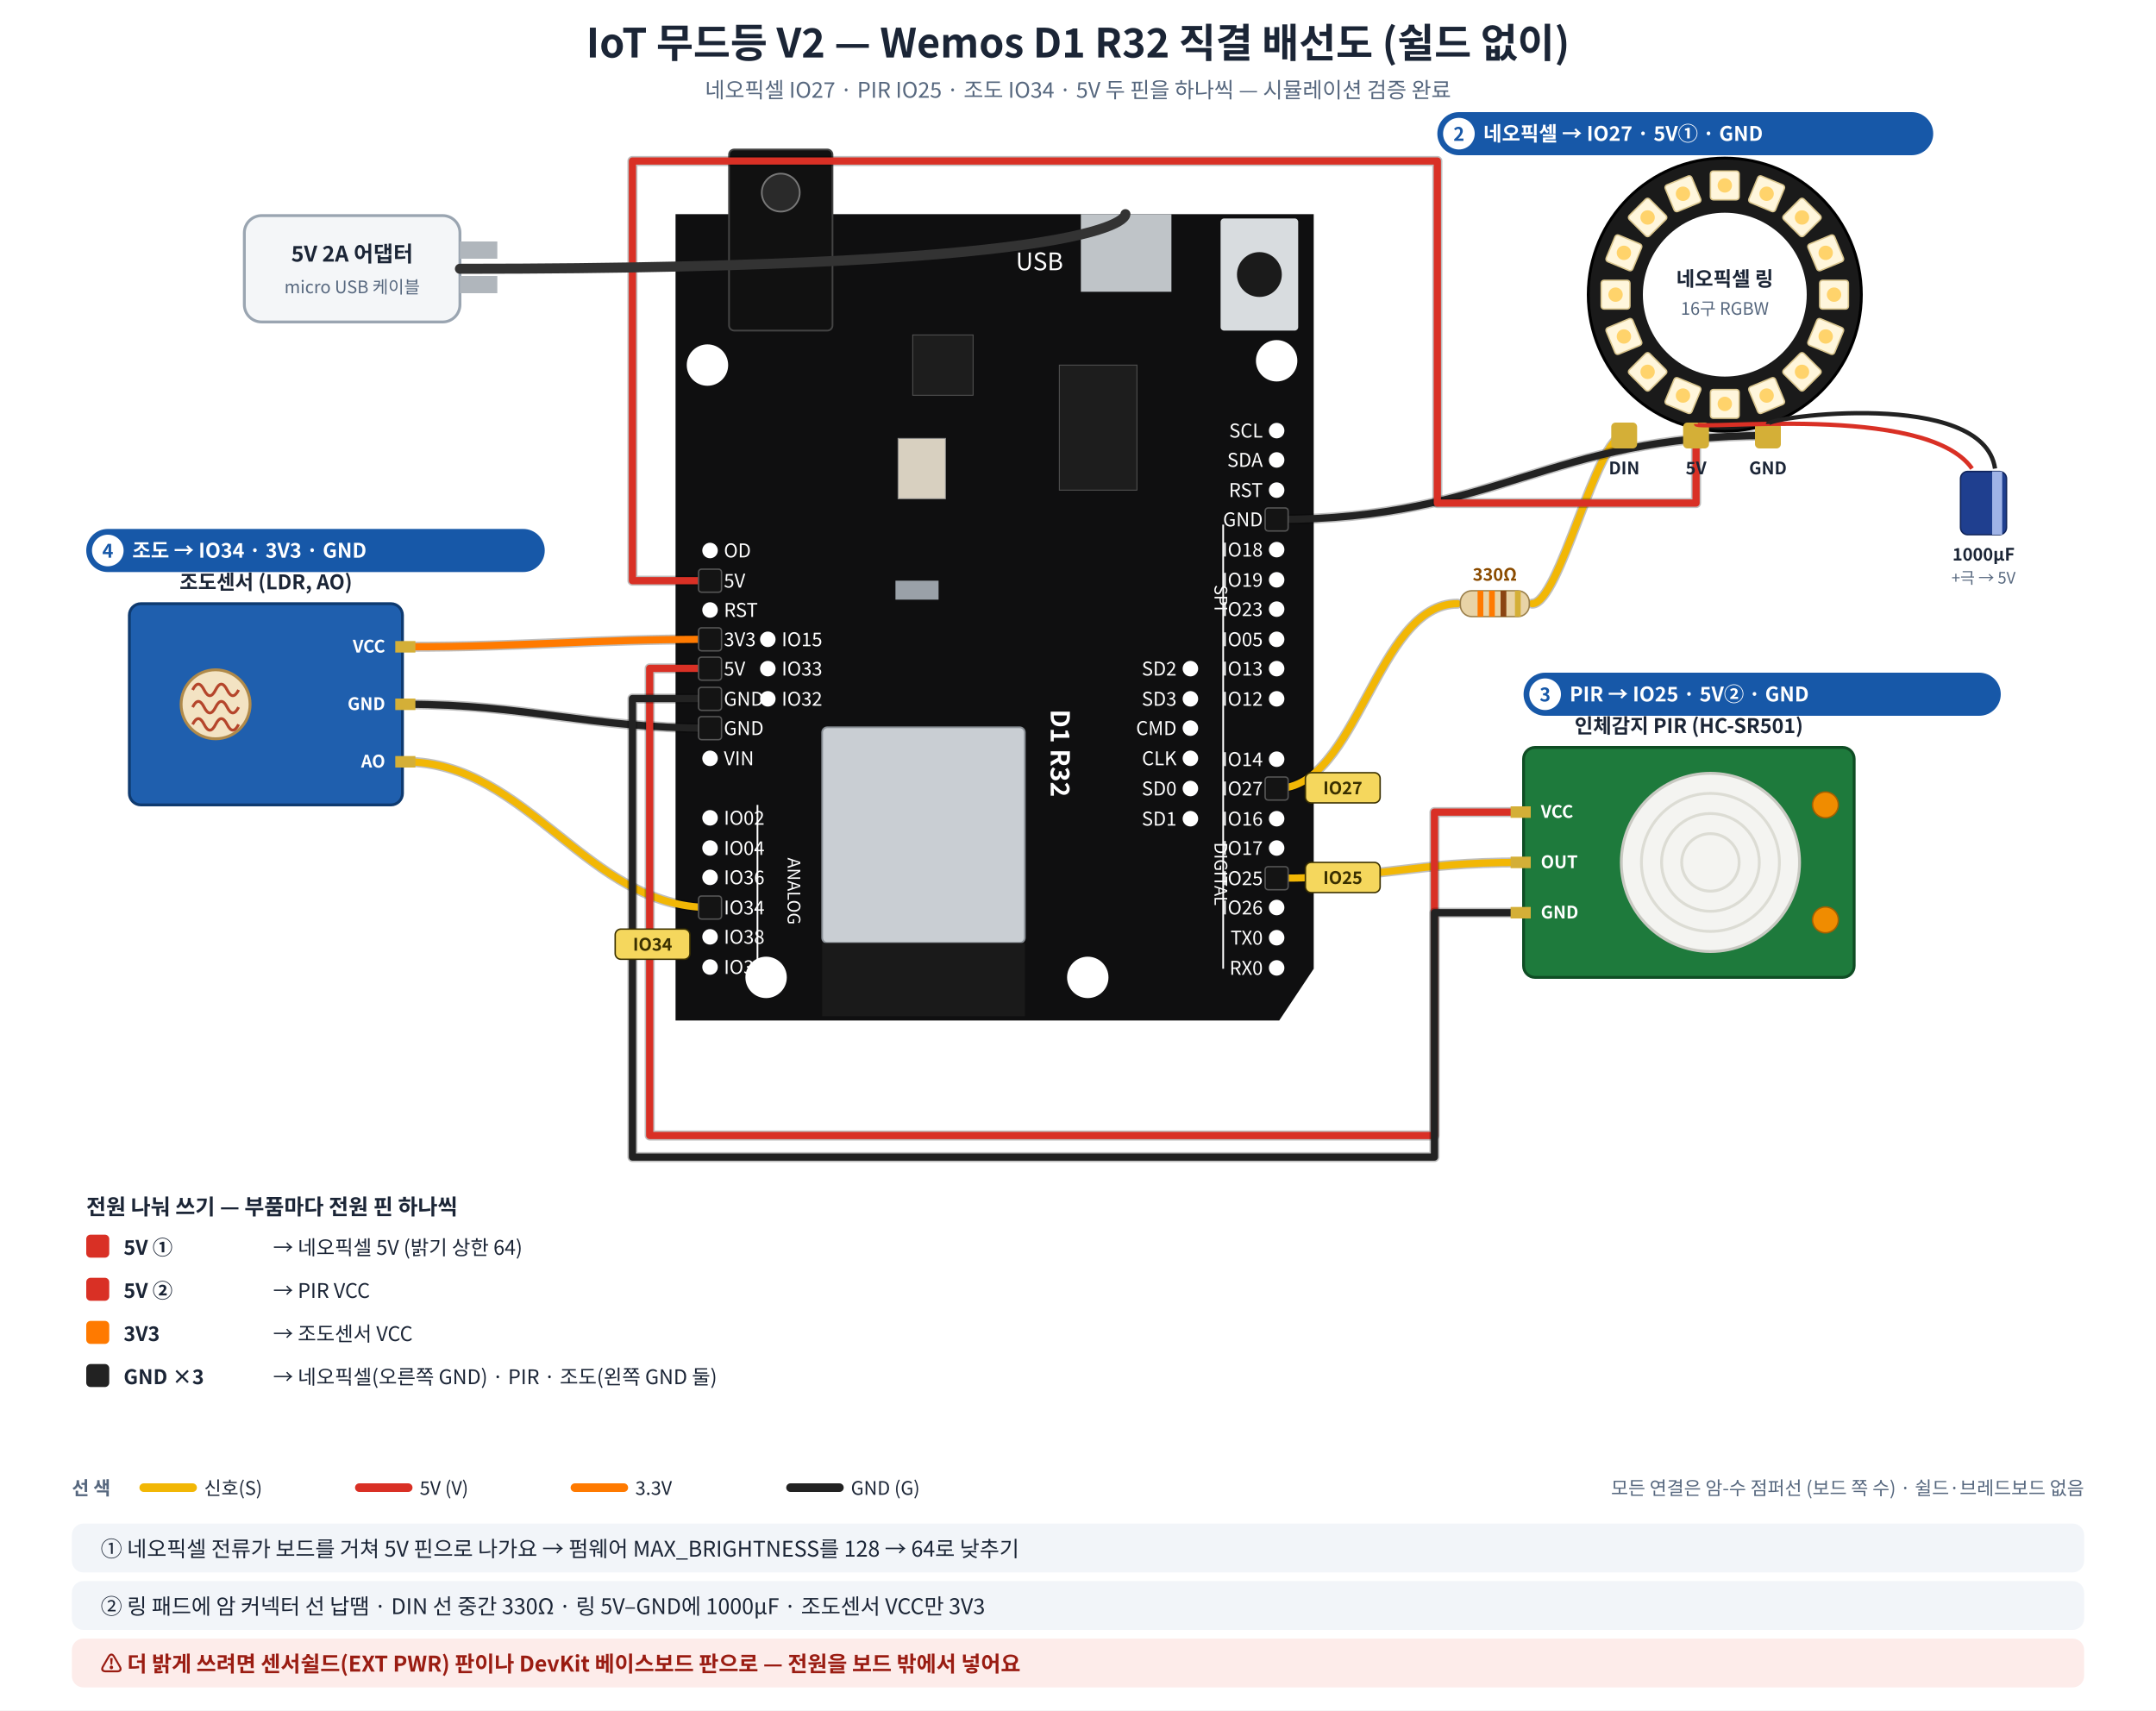
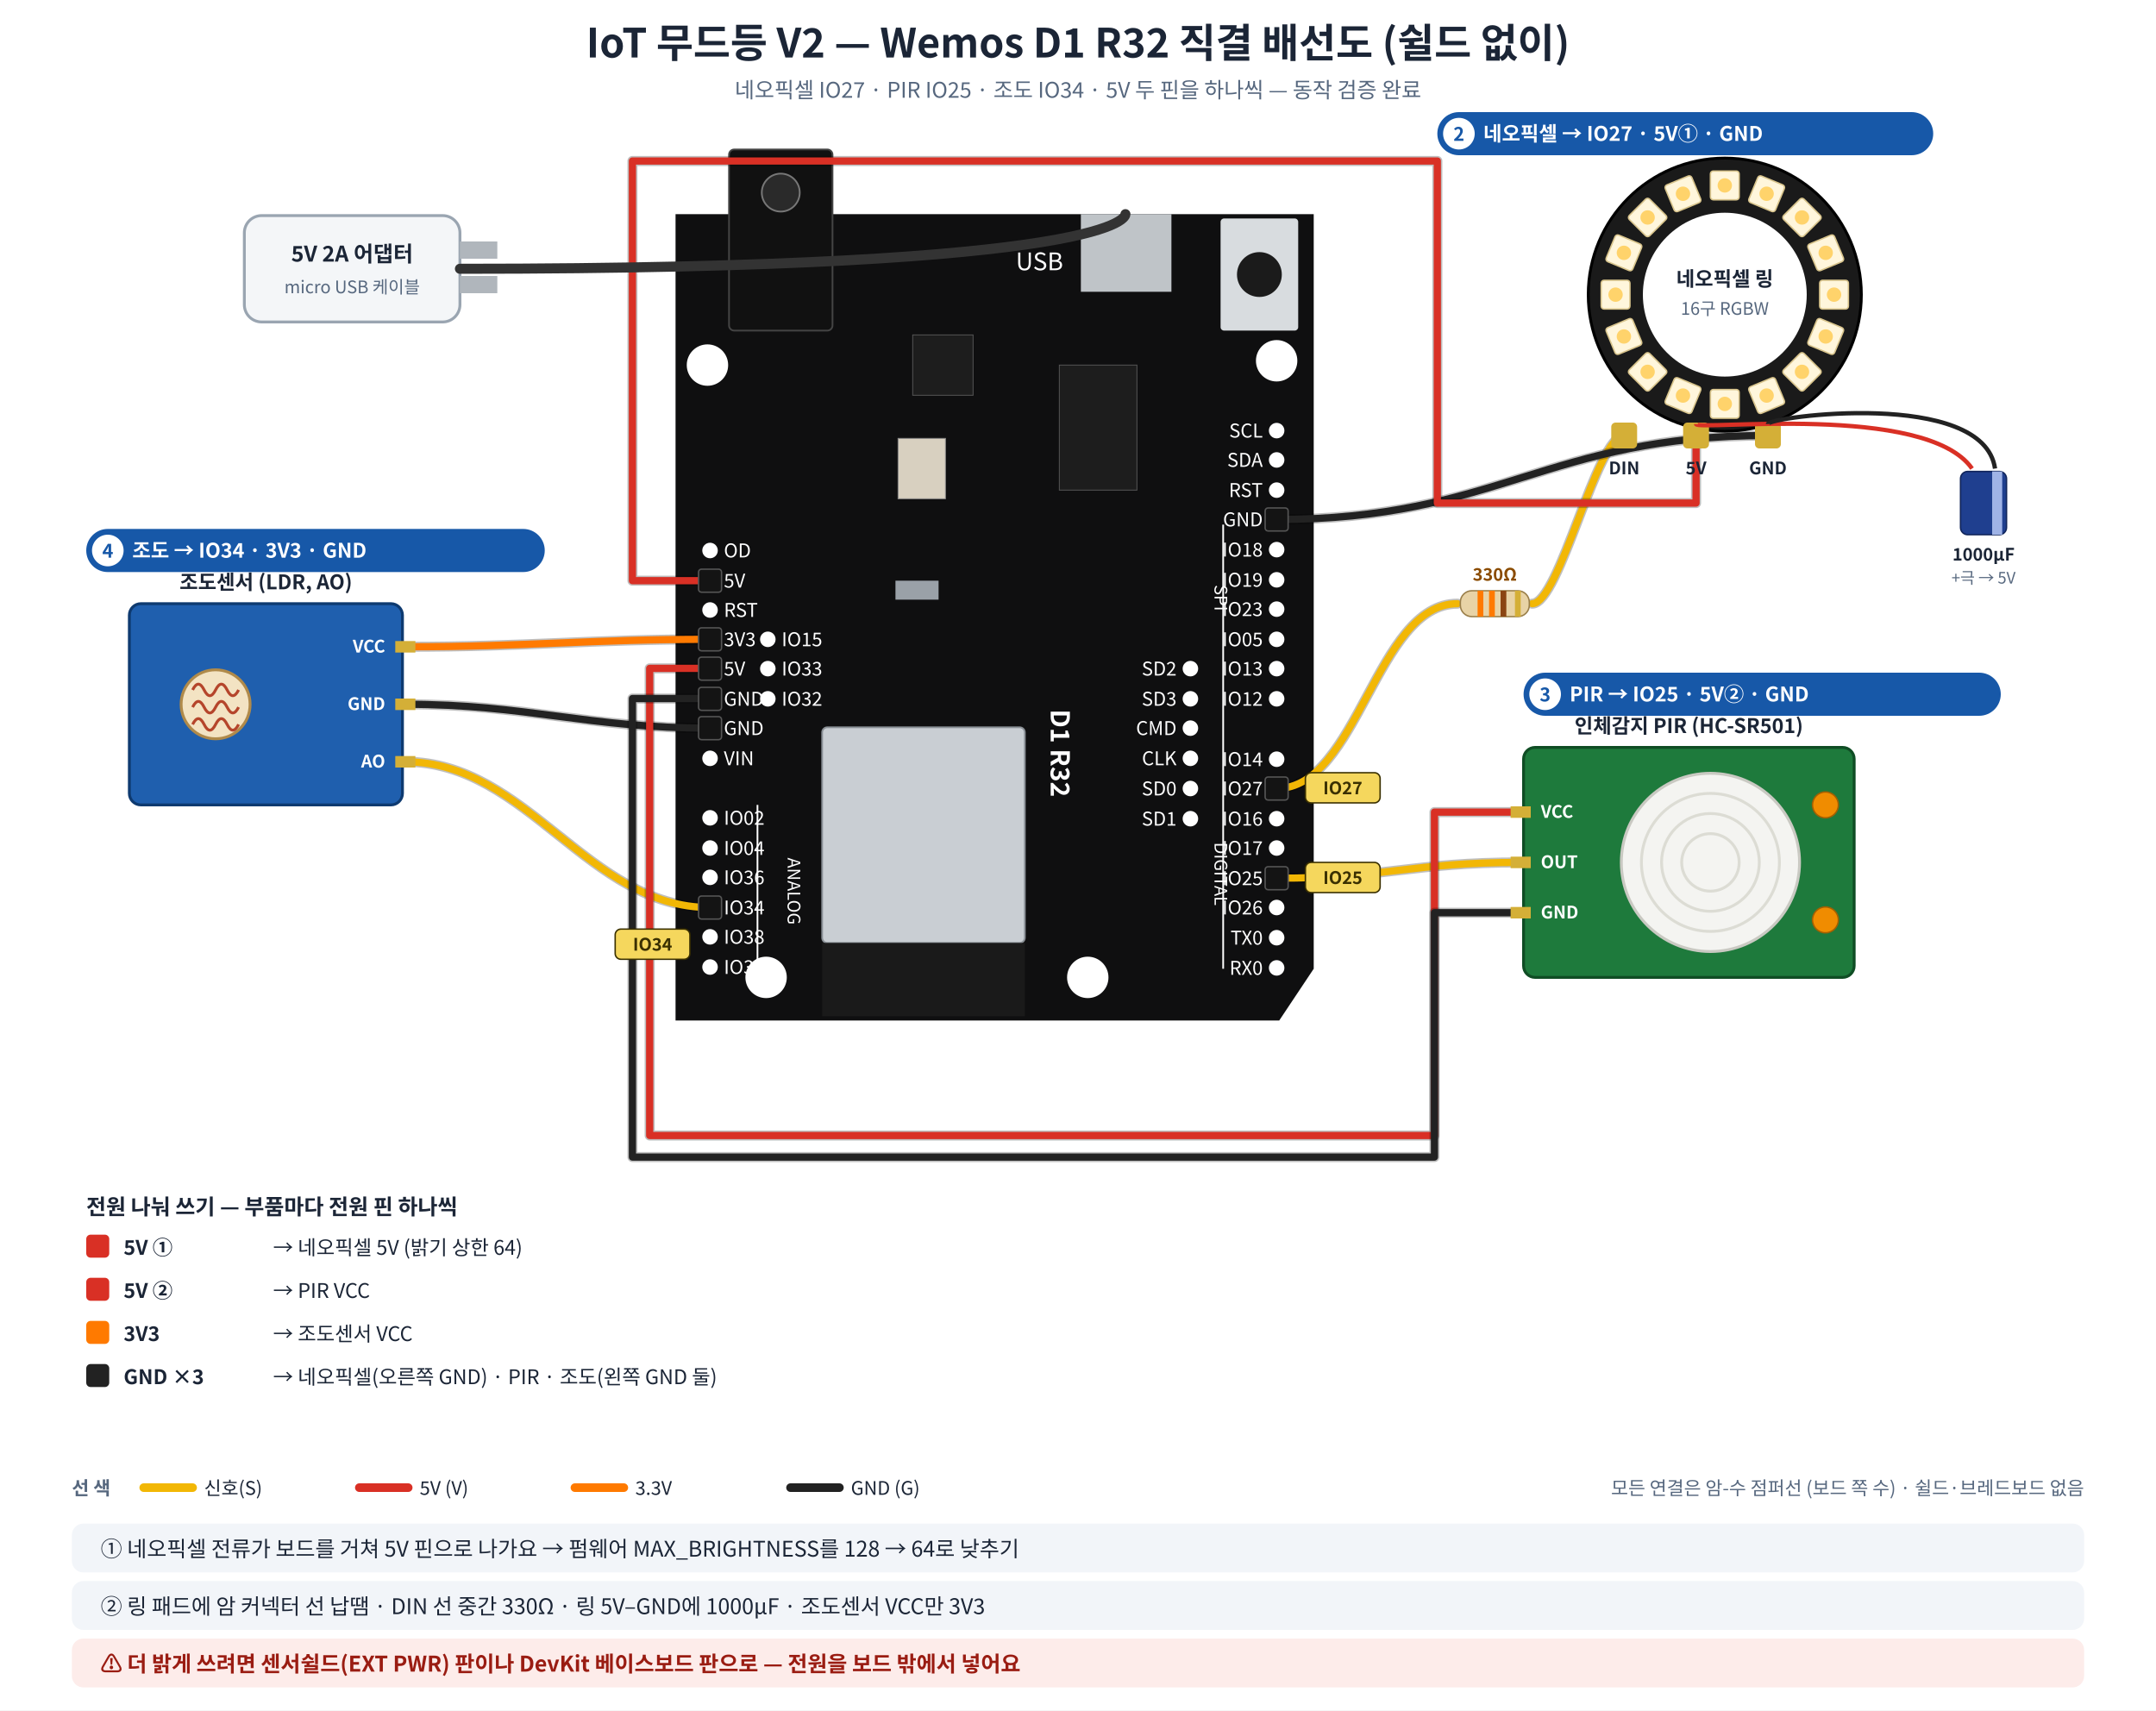
<svg xmlns="http://www.w3.org/2000/svg" width="1500" height="1190" viewBox="0 0 1500 1190" font-family="Pretendard, 'Noto Sans CJK KR', 'WenQuanYi Zen Hei', sans-serif">
  <rect width="1500" height="1190" fill="#ffffff" />
  <text x="750.0" y="40.0" font-size="28" font-weight="bold" fill="#1b2536" text-anchor="middle">IoT 무드등 V2 — Wemos D1 R32 직결 배선도 (쉴드 없이)</text>
-   <text x="750.0" y="68.0" font-size="15" fill="#56677e" text-anchor="middle">네오픽셀 IO27 · PIR IO25 · 조도 IO34 · 5V 두 핀을 하나씩 — 시뮬레이션 검증 완료</text>
+   <text x="750.0" y="68.0" font-size="15" fill="#56677e" text-anchor="middle">네오픽셀 IO27 · PIR IO25 · 조도 IO34 · 5V 두 핀을 하나씩 — 동작 검증 완료</text>
  <g transform="translate(470,80.0) scale(0.6)">
    <path d="M0 115 H740 V990 L700 1050 H0 Z" fill="#0f0f10" />
    <rect x="62" y="40" width="120" height="210" rx="6" fill="#111" stroke="#444" stroke-width="2" />
    <circle cx="122" cy="90" r="22" fill="#2a2a2a" stroke="#777" stroke-width="2" />
    <rect x="470" y="115" width="105" height="90" fill="#bfc4c8" />
    <text x="422.0" y="180.0" font-size="28" fill="#ffffff" text-anchor="middle">USB</text>
    <rect x="632" y="120" width="90" height="130" rx="4" fill="#d8dcdf" />
    <circle cx="677" cy="185" r="26" fill="#1b1b1b" />
    <rect x="275" y="255" width="70" height="70" fill="#1d1d1d" stroke="#555" />
    <rect x="445" y="290" width="90" height="145" fill="#1d1d1d" stroke="#555" />
    <rect x="258" y="375" width="55" height="70" fill="#d8d0c0" stroke="#888" />
    <rect x="255" y="540" width="50" height="22" fill="#9aa1a8" />
    <rect x="170" y="710" width="235" height="250" rx="6" fill="#c9ced3" stroke="#8a9096" stroke-width="2" />
    <rect x="170" y="960" width="235" height="85" fill="#1a1a1a" />
    <text x="435.0" y="740.0" font-size="30" font-weight="bold" fill="#ffffff" text-anchor="middle" transform="rotate(90 435 740)">D1 R32</text>
    <circle cx="37" cy="290" r="24" fill="#ffffff" />
    <circle cx="697" cy="285" r="24" fill="#ffffff" />
    <circle cx="105" cy="1000" r="24" fill="#ffffff" />
    <circle cx="478" cy="1000" r="24" fill="#ffffff" />
    <circle cx="40" cy="505" r="9" fill="#ffffff" />
    <text x="56.0" y="513.0" font-size="22" fill="#ffffff" text-anchor="start">OD</text>
    <circle cx="40" cy="540" r="9" fill="#ffffff" />
    <text x="56.0" y="548.0" font-size="22" fill="#ffffff" text-anchor="start">5V</text>
    <circle cx="40" cy="574" r="9" fill="#ffffff" />
    <text x="56.0" y="582.0" font-size="22" fill="#ffffff" text-anchor="start">RST</text>
    <circle cx="40" cy="608" r="9" fill="#ffffff" />
    <text x="56.0" y="616.0" font-size="22" fill="#ffffff" text-anchor="start">3V3</text>
    <circle cx="40" cy="642" r="9" fill="#ffffff" />
    <text x="56.0" y="650.0" font-size="22" fill="#ffffff" text-anchor="start">5V</text>
    <circle cx="40" cy="677" r="9" fill="#ffffff" />
    <text x="56.0" y="685.0" font-size="22" fill="#ffffff" text-anchor="start">GND</text>
    <circle cx="40" cy="711" r="9" fill="#ffffff" />
    <text x="56.0" y="719.0" font-size="22" fill="#ffffff" text-anchor="start">GND</text>
    <circle cx="40" cy="746" r="9" fill="#ffffff" />
    <text x="56.0" y="754.0" font-size="22" fill="#ffffff" text-anchor="start">VIN</text>
    <circle cx="40" cy="815" r="9" fill="#ffffff" />
    <text x="56.0" y="823.0" font-size="22" fill="#ffffff" text-anchor="start">IO02</text>
    <circle cx="40" cy="850" r="9" fill="#ffffff" />
    <text x="56.0" y="858.0" font-size="22" fill="#ffffff" text-anchor="start">IO04</text>
    <circle cx="40" cy="884" r="9" fill="#ffffff" />
    <text x="56.0" y="892.0" font-size="22" fill="#ffffff" text-anchor="start">IO36</text>
    <circle cx="40" cy="919" r="9" fill="#ffffff" />
    <text x="56.0" y="927.0" font-size="22" fill="#ffffff" text-anchor="start">IO34</text>
    <circle cx="40" cy="953" r="9" fill="#ffffff" />
    <text x="56.0" y="961.0" font-size="22" fill="#ffffff" text-anchor="start">IO38</text>
    <circle cx="40" cy="988" r="9" fill="#ffffff" />
    <text x="56.0" y="996.0" font-size="22" fill="#ffffff" text-anchor="start">IO39</text>
    <circle cx="107" cy="608" r="9" fill="#ffffff" />
    <text x="123.0" y="616.0" font-size="22" fill="#ffffff" text-anchor="start">IO15</text>
    <circle cx="107" cy="642" r="9" fill="#ffffff" />
    <text x="123.0" y="650.0" font-size="22" fill="#ffffff" text-anchor="start">IO33</text>
    <circle cx="107" cy="677" r="9" fill="#ffffff" />
    <text x="123.0" y="685.0" font-size="22" fill="#ffffff" text-anchor="start">IO32</text>
    <circle cx="697" cy="366" r="9" fill="#ffffff" />
    <text x="681.0" y="374.0" font-size="22" fill="#ffffff" text-anchor="end">SCL</text>
    <circle cx="697" cy="400" r="9" fill="#ffffff" />
    <text x="681.0" y="408.0" font-size="22" fill="#ffffff" text-anchor="end">SDA</text>
    <circle cx="697" cy="435" r="9" fill="#ffffff" />
    <text x="681.0" y="443.0" font-size="22" fill="#ffffff" text-anchor="end">RST</text>
    <circle cx="697" cy="469" r="9" fill="#ffffff" />
    <text x="681.0" y="477.0" font-size="22" fill="#ffffff" text-anchor="end">GND</text>
    <circle cx="697" cy="504" r="9" fill="#ffffff" />
    <text x="681.0" y="512.0" font-size="22" fill="#ffffff" text-anchor="end">IO18</text>
    <circle cx="697" cy="539" r="9" fill="#ffffff" />
    <text x="681.0" y="547.0" font-size="22" fill="#ffffff" text-anchor="end">IO19</text>
    <circle cx="697" cy="573" r="9" fill="#ffffff" />
    <text x="681.0" y="581.0" font-size="22" fill="#ffffff" text-anchor="end">IO23</text>
    <circle cx="697" cy="608" r="9" fill="#ffffff" />
    <text x="681.0" y="616.0" font-size="22" fill="#ffffff" text-anchor="end">IO05</text>
    <circle cx="697" cy="642" r="9" fill="#ffffff" />
    <text x="681.0" y="650.0" font-size="22" fill="#ffffff" text-anchor="end">IO13</text>
    <circle cx="697" cy="677" r="9" fill="#ffffff" />
    <text x="681.0" y="685.0" font-size="22" fill="#ffffff" text-anchor="end">IO12</text>
    <circle cx="697" cy="747" r="9" fill="#ffffff" />
    <text x="681.0" y="755.0" font-size="22" fill="#ffffff" text-anchor="end">IO14</text>
    <circle cx="697" cy="781" r="9" fill="#ffffff" />
    <text x="681.0" y="789.0" font-size="22" fill="#ffffff" text-anchor="end">IO27</text>
    <circle cx="697" cy="816" r="9" fill="#ffffff" />
    <text x="681.0" y="824.0" font-size="22" fill="#ffffff" text-anchor="end">IO16</text>
    <circle cx="697" cy="850" r="9" fill="#ffffff" />
    <text x="681.0" y="858.0" font-size="22" fill="#ffffff" text-anchor="end">IO17</text>
    <circle cx="697" cy="885" r="9" fill="#ffffff" />
    <text x="681.0" y="893.0" font-size="22" fill="#ffffff" text-anchor="end">IO25</text>
    <circle cx="697" cy="919" r="9" fill="#ffffff" />
    <text x="681.0" y="927.0" font-size="22" fill="#ffffff" text-anchor="end">IO26</text>
    <circle cx="697" cy="954" r="9" fill="#ffffff" />
    <text x="681.0" y="962.0" font-size="22" fill="#ffffff" text-anchor="end">TX0</text>
    <circle cx="697" cy="989" r="9" fill="#ffffff" />
    <text x="681.0" y="997.0" font-size="22" fill="#ffffff" text-anchor="end">RX0</text>
    <circle cx="597" cy="642" r="9" fill="#ffffff" />
    <text x="581.0" y="650.0" font-size="22" fill="#ffffff" text-anchor="end">SD2</text>
    <circle cx="597" cy="677" r="9" fill="#ffffff" />
    <text x="581.0" y="685.0" font-size="22" fill="#ffffff" text-anchor="end">SD3</text>
    <circle cx="597" cy="711" r="9" fill="#ffffff" />
    <text x="581.0" y="719.0" font-size="22" fill="#ffffff" text-anchor="end">CMD</text>
    <circle cx="597" cy="746" r="9" fill="#ffffff" />
    <text x="581.0" y="754.0" font-size="22" fill="#ffffff" text-anchor="end">CLK</text>
    <circle cx="597" cy="781" r="9" fill="#ffffff" />
    <text x="581.0" y="789.0" font-size="22" fill="#ffffff" text-anchor="end">SD0</text>
    <circle cx="597" cy="816" r="9" fill="#ffffff" />
    <text x="581.0" y="824.0" font-size="22" fill="#ffffff" text-anchor="end">SD1</text>
    <path d="M95 800 V990" stroke="#ffffff" stroke-width="2" />
    <text x="130.0" y="900.0" font-size="20" fill="#ffffff" text-anchor="middle" transform="rotate(90 130 900)">ANALOG</text>
    <path d="M635 475 V990" stroke="#ffffff" stroke-width="2" />
    <text x="625.0" y="560.0" font-size="20" fill="#ffffff" text-anchor="middle" transform="rotate(90 625 560)">SPI</text>
    <text x="625.0" y="880.0" font-size="20" fill="#ffffff" text-anchor="middle" transform="rotate(90 625 880)">DIGITAL</text>
  </g>
  <path d="M888.2 548.6 C 944.8 548.6, 957.4 420.0, 1014.0 420.0" fill="none" stroke="#000" stroke-opacity="0.25" stroke-width="7" stroke-linecap="round" />
  <path d="M888.2 548.6 C 944.8 548.6, 957.4 420.0, 1014.0 420.0" fill="none" stroke="#f2b705" stroke-width="5" stroke-linecap="round" />
  <path d="M1066.0 420.0 C 1085.2 420.0, 1110.8 303.0, 1130.0 303.0" fill="none" stroke="#000" stroke-opacity="0.25" stroke-width="7" stroke-linecap="round" />
  <path d="M1066.0 420.0 C 1085.2 420.0, 1110.8 303.0, 1130.0 303.0" fill="none" stroke="#f2b705" stroke-width="5" stroke-linecap="round" />
  <path d="M888.2 361.4 C 1042.0 361.4, 1076.2 303.0, 1230.0 303.0" fill="none" stroke="#000" stroke-opacity="0.25" stroke-width="7" stroke-linecap="round" />
  <path d="M888.2 361.4 C 1042.0 361.4, 1076.2 303.0, 1230.0 303.0" fill="none" stroke="#222222" stroke-width="5" stroke-linecap="round" />
  <path d="M494 404 H440 V112 H1000 V350 H1180 V303" fill="none" stroke="#000" stroke-opacity="0.25" stroke-width="7" stroke-linejoin="round" />
  <path d="M494 404 H440 V112 H1000 V350 H1180 V303" fill="none" stroke="#d93025" stroke-width="5" stroke-linejoin="round" stroke-linecap="round" />
  <circle cx="1200" cy="205" r="95" fill="#1a1a1a" stroke="#000" stroke-width="2" />
  <circle cx="1200" cy="205" r="57" fill="#ffffff" />
  <rect x="1190.0" y="119.0" width="20" height="20" rx="2" fill="#fff6dc" stroke="#d8c48c" transform="rotate(-90.0 1200.0 129.0)" />
  <circle cx="1200.0" cy="129.0" r="5" fill="#ffd36b" />
  <rect x="1219.1" y="124.8" width="20" height="20" rx="2" fill="#fff6dc" stroke="#d8c48c" transform="rotate(-67.5 1229.1 134.8)" />
  <circle cx="1229.1" cy="134.8" r="5" fill="#ffd36b" />
  <rect x="1243.7" y="141.3" width="20" height="20" rx="2" fill="#fff6dc" stroke="#d8c48c" transform="rotate(-45.0 1253.7 151.3)" />
  <circle cx="1253.7" cy="151.3" r="5" fill="#ffd36b" />
  <rect x="1260.2" y="165.9" width="20" height="20" rx="2" fill="#fff6dc" stroke="#d8c48c" transform="rotate(-22.5 1270.2 175.9)" />
  <circle cx="1270.2" cy="175.9" r="5" fill="#ffd36b" />
  <rect x="1266.0" y="195.0" width="20" height="20" rx="2" fill="#fff6dc" stroke="#d8c48c" transform="rotate(0.0 1276.0 205.0)" />
  <circle cx="1276.0" cy="205.0" r="5" fill="#ffd36b" />
  <rect x="1260.2" y="224.1" width="20" height="20" rx="2" fill="#fff6dc" stroke="#d8c48c" transform="rotate(22.5 1270.2 234.1)" />
  <circle cx="1270.2" cy="234.1" r="5" fill="#ffd36b" />
  <rect x="1243.7" y="248.7" width="20" height="20" rx="2" fill="#fff6dc" stroke="#d8c48c" transform="rotate(45.0 1253.7 258.7)" />
  <circle cx="1253.7" cy="258.7" r="5" fill="#ffd36b" />
  <rect x="1219.1" y="265.2" width="20" height="20" rx="2" fill="#fff6dc" stroke="#d8c48c" transform="rotate(67.5 1229.1 275.2)" />
  <circle cx="1229.1" cy="275.2" r="5" fill="#ffd36b" />
  <rect x="1190.0" y="271.0" width="20" height="20" rx="2" fill="#fff6dc" stroke="#d8c48c" transform="rotate(90.0 1200.0 281.0)" />
  <circle cx="1200.0" cy="281.0" r="5" fill="#ffd36b" />
  <rect x="1160.9" y="265.2" width="20" height="20" rx="2" fill="#fff6dc" stroke="#d8c48c" transform="rotate(112.5 1170.9 275.2)" />
  <circle cx="1170.9" cy="275.2" r="5" fill="#ffd36b" />
  <rect x="1136.3" y="248.7" width="20" height="20" rx="2" fill="#fff6dc" stroke="#d8c48c" transform="rotate(135.0 1146.3 258.7)" />
  <circle cx="1146.3" cy="258.7" r="5" fill="#ffd36b" />
  <rect x="1119.8" y="224.1" width="20" height="20" rx="2" fill="#fff6dc" stroke="#d8c48c" transform="rotate(157.5 1129.8 234.1)" />
  <circle cx="1129.8" cy="234.1" r="5" fill="#ffd36b" />
  <rect x="1114.0" y="195.0" width="20" height="20" rx="2" fill="#fff6dc" stroke="#d8c48c" transform="rotate(180.0 1124.0 205.0)" />
  <circle cx="1124.0" cy="205.0" r="5" fill="#ffd36b" />
  <rect x="1119.8" y="165.9" width="20" height="20" rx="2" fill="#fff6dc" stroke="#d8c48c" transform="rotate(202.5 1129.8 175.9)" />
  <circle cx="1129.8" cy="175.9" r="5" fill="#ffd36b" />
  <rect x="1136.3" y="141.3" width="20" height="20" rx="2" fill="#fff6dc" stroke="#d8c48c" transform="rotate(225.0 1146.3 151.3)" />
  <circle cx="1146.3" cy="151.3" r="5" fill="#ffd36b" />
  <rect x="1160.9" y="124.8" width="20" height="20" rx="2" fill="#fff6dc" stroke="#d8c48c" transform="rotate(247.5 1170.9 134.8)" />
  <circle cx="1170.9" cy="134.8" r="5" fill="#ffd36b" />
  <text x="1200.0" y="199.0" font-size="14" font-weight="bold" fill="#1b2536" text-anchor="middle">네오픽셀 링</text>
  <text x="1200.0" y="219.0" font-size="12" fill="#56677e" text-anchor="middle">16구 RGBW</text>
  <rect x="1121" y="294" width="18" height="18" rx="3" fill="#d4af37" />
  <text x="1130.0" y="330.0" font-size="12" font-weight="bold" fill="#1b2536" text-anchor="middle">DIN</text>
  <rect x="1171" y="294" width="18" height="18" rx="3" fill="#d4af37" />
  <text x="1180.0" y="330.0" font-size="12" font-weight="bold" fill="#1b2536" text-anchor="middle">5V</text>
  <rect x="1221" y="294" width="18" height="18" rx="3" fill="#d4af37" />
  <text x="1230.0" y="330.0" font-size="12" font-weight="bold" fill="#1b2536" text-anchor="middle">GND</text>
  <rect x="1016" y="411" width="48" height="18" rx="8" fill="#e8d3a6" stroke="#9a7f4a" />
  <rect x="1028" y="411" width="4" height="18" fill="#ff7a00" />
  <rect x="1036" y="411" width="4" height="18" fill="#ff7a00" />
  <rect x="1044" y="411" width="4" height="18" fill="#8b4513" />
  <rect x="1054" y="411" width="4" height="18" fill="#d4af37" />
  <text x="1040.0" y="404.0" font-size="12" font-weight="bold" fill="#8a4b00" text-anchor="middle">330Ω</text>
  <path d="M1180 295 C 1180 300, 1340 280, 1372 326" fill="none" stroke="#d93025" stroke-width="3" />
  <path d="M1230 295 C 1230 290, 1380 270, 1388 326" fill="none" stroke="#222222" stroke-width="3" />
  <rect x="1364" y="328" width="32" height="44" rx="5" fill="#1f3f8f" stroke="#10245a" />
  <rect x="1386" y="328" width="7" height="44" fill="#9fb3e6" />
  <text x="1380.0" y="390.0" font-size="12" font-weight="bold" fill="#1b2536" text-anchor="middle">1000µF</text>
  <text x="1380.0" y="406.0" font-size="11" fill="#56677e" text-anchor="middle">+극 → 5V</text>
  <rect x="880.2" y="540.6" width="16" height="16" rx="2" fill="#141414" stroke="#555" stroke-width="1" />
  <rect x="880.2" y="353.4" width="16" height="16" rx="2" fill="#141414" stroke="#555" stroke-width="1" />
  <rect x="486.0" y="396.0" width="16" height="16" rx="2" fill="#141414" stroke="#555" stroke-width="1" />
  <rect x="908.2" y="537.6" width="52" height="21" rx="4" fill="#f5d75d" stroke="#3a3000" />
  <text x="934.2" y="552.6" font-size="12" font-weight="bold" fill="#3a3000" text-anchor="middle">IO27</text>
  <path d="M494.0 444.8 C 409.2 444.8, 366.8 450.0, 282.0 450.0" fill="none" stroke="#000" stroke-opacity="0.25" stroke-width="7" stroke-linecap="round" />
  <path d="M494.0 444.8 C 409.2 444.8, 366.8 450.0, 282.0 450.0" fill="none" stroke="#ff7a00" stroke-width="5" stroke-linecap="round" />
  <path d="M494.0 506.6 C 409.2 506.6, 366.8 490.0, 282.0 490.0" fill="none" stroke="#000" stroke-opacity="0.25" stroke-width="7" stroke-linecap="round" />
  <path d="M494.0 506.6 C 409.2 506.6, 366.8 490.0, 282.0 490.0" fill="none" stroke="#222222" stroke-width="5" stroke-linecap="round" />
  <path d="M494.0 631.4 C 409.2 631.4, 366.8 530.0, 282.0 530.0" fill="none" stroke="#000" stroke-opacity="0.25" stroke-width="7" stroke-linecap="round" />
  <path d="M494.0 631.4 C 409.2 631.4, 366.8 530.0, 282.0 530.0" fill="none" stroke="#f2b705" stroke-width="5" stroke-linecap="round" />
  <path d="M888.2 611.0 C 964.6 611.0, 981.6 600.0, 1058.0 600.0" fill="none" stroke="#000" stroke-opacity="0.25" stroke-width="7" stroke-linecap="round" />
  <path d="M888.2 611.0 C 964.6 611.0, 981.6 600.0, 1058.0 600.0" fill="none" stroke="#f2b705" stroke-width="5" stroke-linecap="round" />
  <path d="M494 465 H452 V790 H998 V565 H1058" fill="none" stroke="#000" stroke-opacity="0.25" stroke-width="7" stroke-linejoin="round" stroke-linecap="round" />
  <path d="M494 465 H452 V790 H998 V565 H1058" fill="none" stroke="#d93025" stroke-width="5" stroke-linejoin="round" stroke-linecap="round" />
  <path d="M494 486 H440 V805 H998 V635 H1058" fill="none" stroke="#000" stroke-opacity="0.25" stroke-width="7" stroke-linejoin="round" stroke-linecap="round" />
  <path d="M494 486 H440 V805 H998 V635 H1058" fill="none" stroke="#222222" stroke-width="5" stroke-linejoin="round" stroke-linecap="round" />
  <rect x="90" y="420" width="190" height="140" rx="8" fill="#1f5fae" stroke="#0e3a70" stroke-width="2" />
  <circle cx="150" cy="490" r="24" fill="#f3e3c3" stroke="#b08a4a" stroke-width="2" />
  <path d="M134 480 q4 -8 8 0 t8 0 t8 0 t8 0 M134 492 q4 -8 8 0 t8 0 t8 0 t8 0 M134 504 q4 -8 8 0 t8 0 t8 0 t8 0" fill="none" stroke="#b5452b" stroke-width="2" />
  <text x="185.0" y="410.0" font-size="14" font-weight="bold" fill="#1b2536" text-anchor="middle">조도센서 (LDR, AO)</text>
  <rect x="275" y="446" width="14" height="8" fill="#d4af37" />
  <text x="268.0" y="454.0" font-size="12" font-weight="bold" fill="#ffffff" text-anchor="end">VCC</text>
  <rect x="275" y="486" width="14" height="8" fill="#d4af37" />
  <text x="268.0" y="494.0" font-size="12" font-weight="bold" fill="#ffffff" text-anchor="end">GND</text>
  <rect x="275" y="526" width="14" height="8" fill="#d4af37" />
  <text x="268.0" y="534.0" font-size="12" font-weight="bold" fill="#ffffff" text-anchor="end">AO</text>
  <rect x="1060" y="520" width="230" height="160" rx="8" fill="#1e7a3c" stroke="#0f4d24" stroke-width="2" />
  <circle cx="1190" cy="600" r="62" fill="#f4f4f1" stroke="#c9c9c2" stroke-width="2" />
  <circle cx="1190" cy="600" r="48" fill="none" stroke="#dcdcd4" stroke-width="2" />
  <circle cx="1190" cy="600" r="34" fill="none" stroke="#dcdcd4" stroke-width="2" />
  <circle cx="1190" cy="600" r="20" fill="none" stroke="#dcdcd4" stroke-width="2" />
  <circle cx="1270" cy="560" r="9" fill="#f08c00" stroke="#a35f00" />
  <circle cx="1270" cy="640" r="9" fill="#f08c00" stroke="#a35f00" />
  <text x="1175.0" y="510.0" font-size="14" font-weight="bold" fill="#1b2536" text-anchor="middle">인체감지 PIR (HC-SR501)</text>
  <rect x="1051" y="561" width="14" height="8" fill="#d4af37" />
  <text x="1072.0" y="569.0" font-size="12" font-weight="bold" fill="#ffffff" text-anchor="start">VCC</text>
  <rect x="1051" y="596" width="14" height="8" fill="#d4af37" />
  <text x="1072.0" y="604.0" font-size="12" font-weight="bold" fill="#ffffff" text-anchor="start">OUT</text>
  <rect x="1051" y="631" width="14" height="8" fill="#d4af37" />
  <text x="1072.0" y="639.0" font-size="12" font-weight="bold" fill="#ffffff" text-anchor="start">GND</text>
  <rect x="486.0" y="436.8" width="16" height="16" rx="2" fill="#141414" stroke="#555" stroke-width="1" />
  <rect x="486.0" y="498.6" width="16" height="16" rx="2" fill="#141414" stroke="#555" stroke-width="1" />
  <rect x="486.0" y="623.4" width="16" height="16" rx="2" fill="#141414" stroke="#555" stroke-width="1" />
  <rect x="880.2" y="603.0" width="16" height="16" rx="2" fill="#141414" stroke="#555" stroke-width="1" />
  <rect x="486.0" y="457.2" width="16" height="16" rx="2" fill="#141414" stroke="#555" stroke-width="1" />
  <rect x="486.0" y="478.2" width="16" height="16" rx="2" fill="#141414" stroke="#555" stroke-width="1" />
  <rect x="428.0" y="646.4" width="52" height="21" rx="4" fill="#f5d75d" stroke="#3a3000" />
  <text x="454.0" y="661.4" font-size="12" font-weight="bold" fill="#3a3000" text-anchor="middle">IO34</text>
  <rect x="908.2" y="600.0" width="52" height="21" rx="4" fill="#f5d75d" stroke="#3a3000" />
  <text x="934.2" y="615.0" font-size="12" font-weight="bold" fill="#3a3000" text-anchor="middle">IO25</text>
  <rect x="1060" y="468" width="332" height="30" rx="15" fill="#1758a8" />
  <circle cx="1075" cy="483" r="11" fill="#ffffff" />
  <text x="1075.0" y="488.0" font-size="13" font-weight="bold" fill="#1758a8" text-anchor="middle">3</text>
  <text x="1092.0" y="488.0" font-size="14" font-weight="bold" fill="#ffffff" text-anchor="start">PIR → IO25 · 5V② · GND</text>
  <rect x="60" y="368" width="319" height="30" rx="15" fill="#1758a8" />
  <circle cx="75" cy="383" r="11" fill="#ffffff" />
  <text x="75.0" y="388.0" font-size="13" font-weight="bold" fill="#1758a8" text-anchor="middle">4</text>
  <text x="92.0" y="388.0" font-size="14" font-weight="bold" fill="#ffffff" text-anchor="start">조도 → IO34 · 3V3 · GND</text>
  <rect x="170" y="150" width="150" height="74" rx="12" fill="#f4f6f8" stroke="#9aa5b1" stroke-width="2" />
  <rect x="320" y="168" width="26" height="12" fill="#b0b6bc" />
  <rect x="320" y="192" width="26" height="12" fill="#b0b6bc" />
  <text x="245.0" y="182.0" font-size="15" font-weight="bold" fill="#1b2536" text-anchor="middle">5V 2A 어댑터</text>
  <text x="245.0" y="204.0" font-size="12" fill="#56677e" text-anchor="middle">micro USB 케이블</text>
  <path d="M320 187 C 783 187, 783 150, 783 149" fill="none" stroke="#333" stroke-width="7" stroke-linecap="round" />
  <rect x="1000" y="78" width="345" height="30" rx="15" fill="#1758a8" />
  <circle cx="1015" cy="93" r="11" fill="#ffffff" />
  <text x="1015.0" y="98.0" font-size="13" font-weight="bold" fill="#1758a8" text-anchor="middle">2</text>
  <text x="1032.0" y="98.0" font-size="14" font-weight="bold" fill="#ffffff" text-anchor="start">네오픽셀 → IO27 · 5V① · GND</text>
  <text x="60.0" y="845.0" font-size="15" font-weight="bold" fill="#1b2536" text-anchor="start">전원 나눠 쓰기 — 부품마다 전원 핀 하나씩</text>
  <rect x="60" y="859" width="16" height="16" rx="3" fill="#d93025" />
  <text x="86.0" y="873.0" font-size="14" font-weight="bold" fill="#1b2536" text-anchor="start">5V ①</text>
  <text x="190.0" y="873.0" font-size="14" fill="#1b2536" text-anchor="start">→ 네오픽셀 5V (밝기 상한 64)</text>
  <rect x="60" y="889" width="16" height="16" rx="3" fill="#d93025" />
  <text x="86.0" y="903.0" font-size="14" font-weight="bold" fill="#1b2536" text-anchor="start">5V ②</text>
  <text x="190.0" y="903.0" font-size="14" fill="#1b2536" text-anchor="start">→ PIR VCC</text>
  <rect x="60" y="919" width="16" height="16" rx="3" fill="#ff7a00" />
  <text x="86.0" y="933.0" font-size="14" font-weight="bold" fill="#1b2536" text-anchor="start">3V3</text>
  <text x="190.0" y="933.0" font-size="14" fill="#1b2536" text-anchor="start">→ 조도센서 VCC</text>
  <rect x="60" y="949" width="16" height="16" rx="3" fill="#222222" />
  <text x="86.0" y="963.0" font-size="14" font-weight="bold" fill="#1b2536" text-anchor="start">GND ×3</text>
  <text x="190.0" y="963.0" font-size="14" fill="#1b2536" text-anchor="start">→ 네오픽셀(오른쪽 GND) · PIR · 조도(왼쪽 GND 둘)</text>
  <text x="50.0" y="1040.0" font-size="13" font-weight="bold" fill="#56677e" text-anchor="start">선 색</text>
  <path d="M100 1035 h34" stroke="#f2b705" stroke-width="6" stroke-linecap="round" />
  <text x="142.0" y="1040.0" font-size="13" fill="#1b2536" text-anchor="start">신호(S)</text>
  <path d="M250 1035 h34" stroke="#d93025" stroke-width="6" stroke-linecap="round" />
  <text x="292.0" y="1040.0" font-size="13" fill="#1b2536" text-anchor="start">5V (V)</text>
  <path d="M400 1035 h34" stroke="#ff7a00" stroke-width="6" stroke-linecap="round" />
  <text x="442.0" y="1040.0" font-size="13" fill="#1b2536" text-anchor="start">3.3V</text>
  <path d="M550 1035 h34" stroke="#222222" stroke-width="6" stroke-linecap="round" />
  <text x="592.0" y="1040.0" font-size="13" fill="#1b2536" text-anchor="start">GND (G)</text>
  <text x="1450.0" y="1040.0" font-size="13" fill="#56677e" text-anchor="end">모든 연결은 암-수 점퍼선 (보드 쪽 수) · 쉴드·브레드보드 없음</text>
  <rect x="50" y="1060" width="1400" height="34" rx="8" fill="#f2f5f9" />
  <text x="70.0" y="1083.0" font-size="15" fill="#1b2536" text-anchor="start">① 네오픽셀 전류가 보드를 거쳐 5V 핀으로 나가요 → 펌웨어 MAX_BRIGHTNESS를 128 → 64로 낮추기</text>
  <rect x="50" y="1100" width="1400" height="34" rx="8" fill="#f2f5f9" />
  <text x="70.0" y="1123.0" font-size="15" fill="#1b2536" text-anchor="start">② 링 패드에 암 커넥터 선 납땜 · DIN 선 중간 330Ω · 링 5V–GND에 1000µF · 조도센서 VCC만 3V3</text>
  <rect x="50" y="1140" width="1400" height="34" rx="8" fill="#fdecea" />
  <text x="70.0" y="1163.0" font-size="15" font-weight="bold" fill="#9a1c12" text-anchor="start">⚠ 더 밝게 쓰려면 센서쉴드(EXT PWR) 판이나 DevKit 베이스보드 판으로 — 전원을 보드 밖에서 넣어요</text>
</svg>
